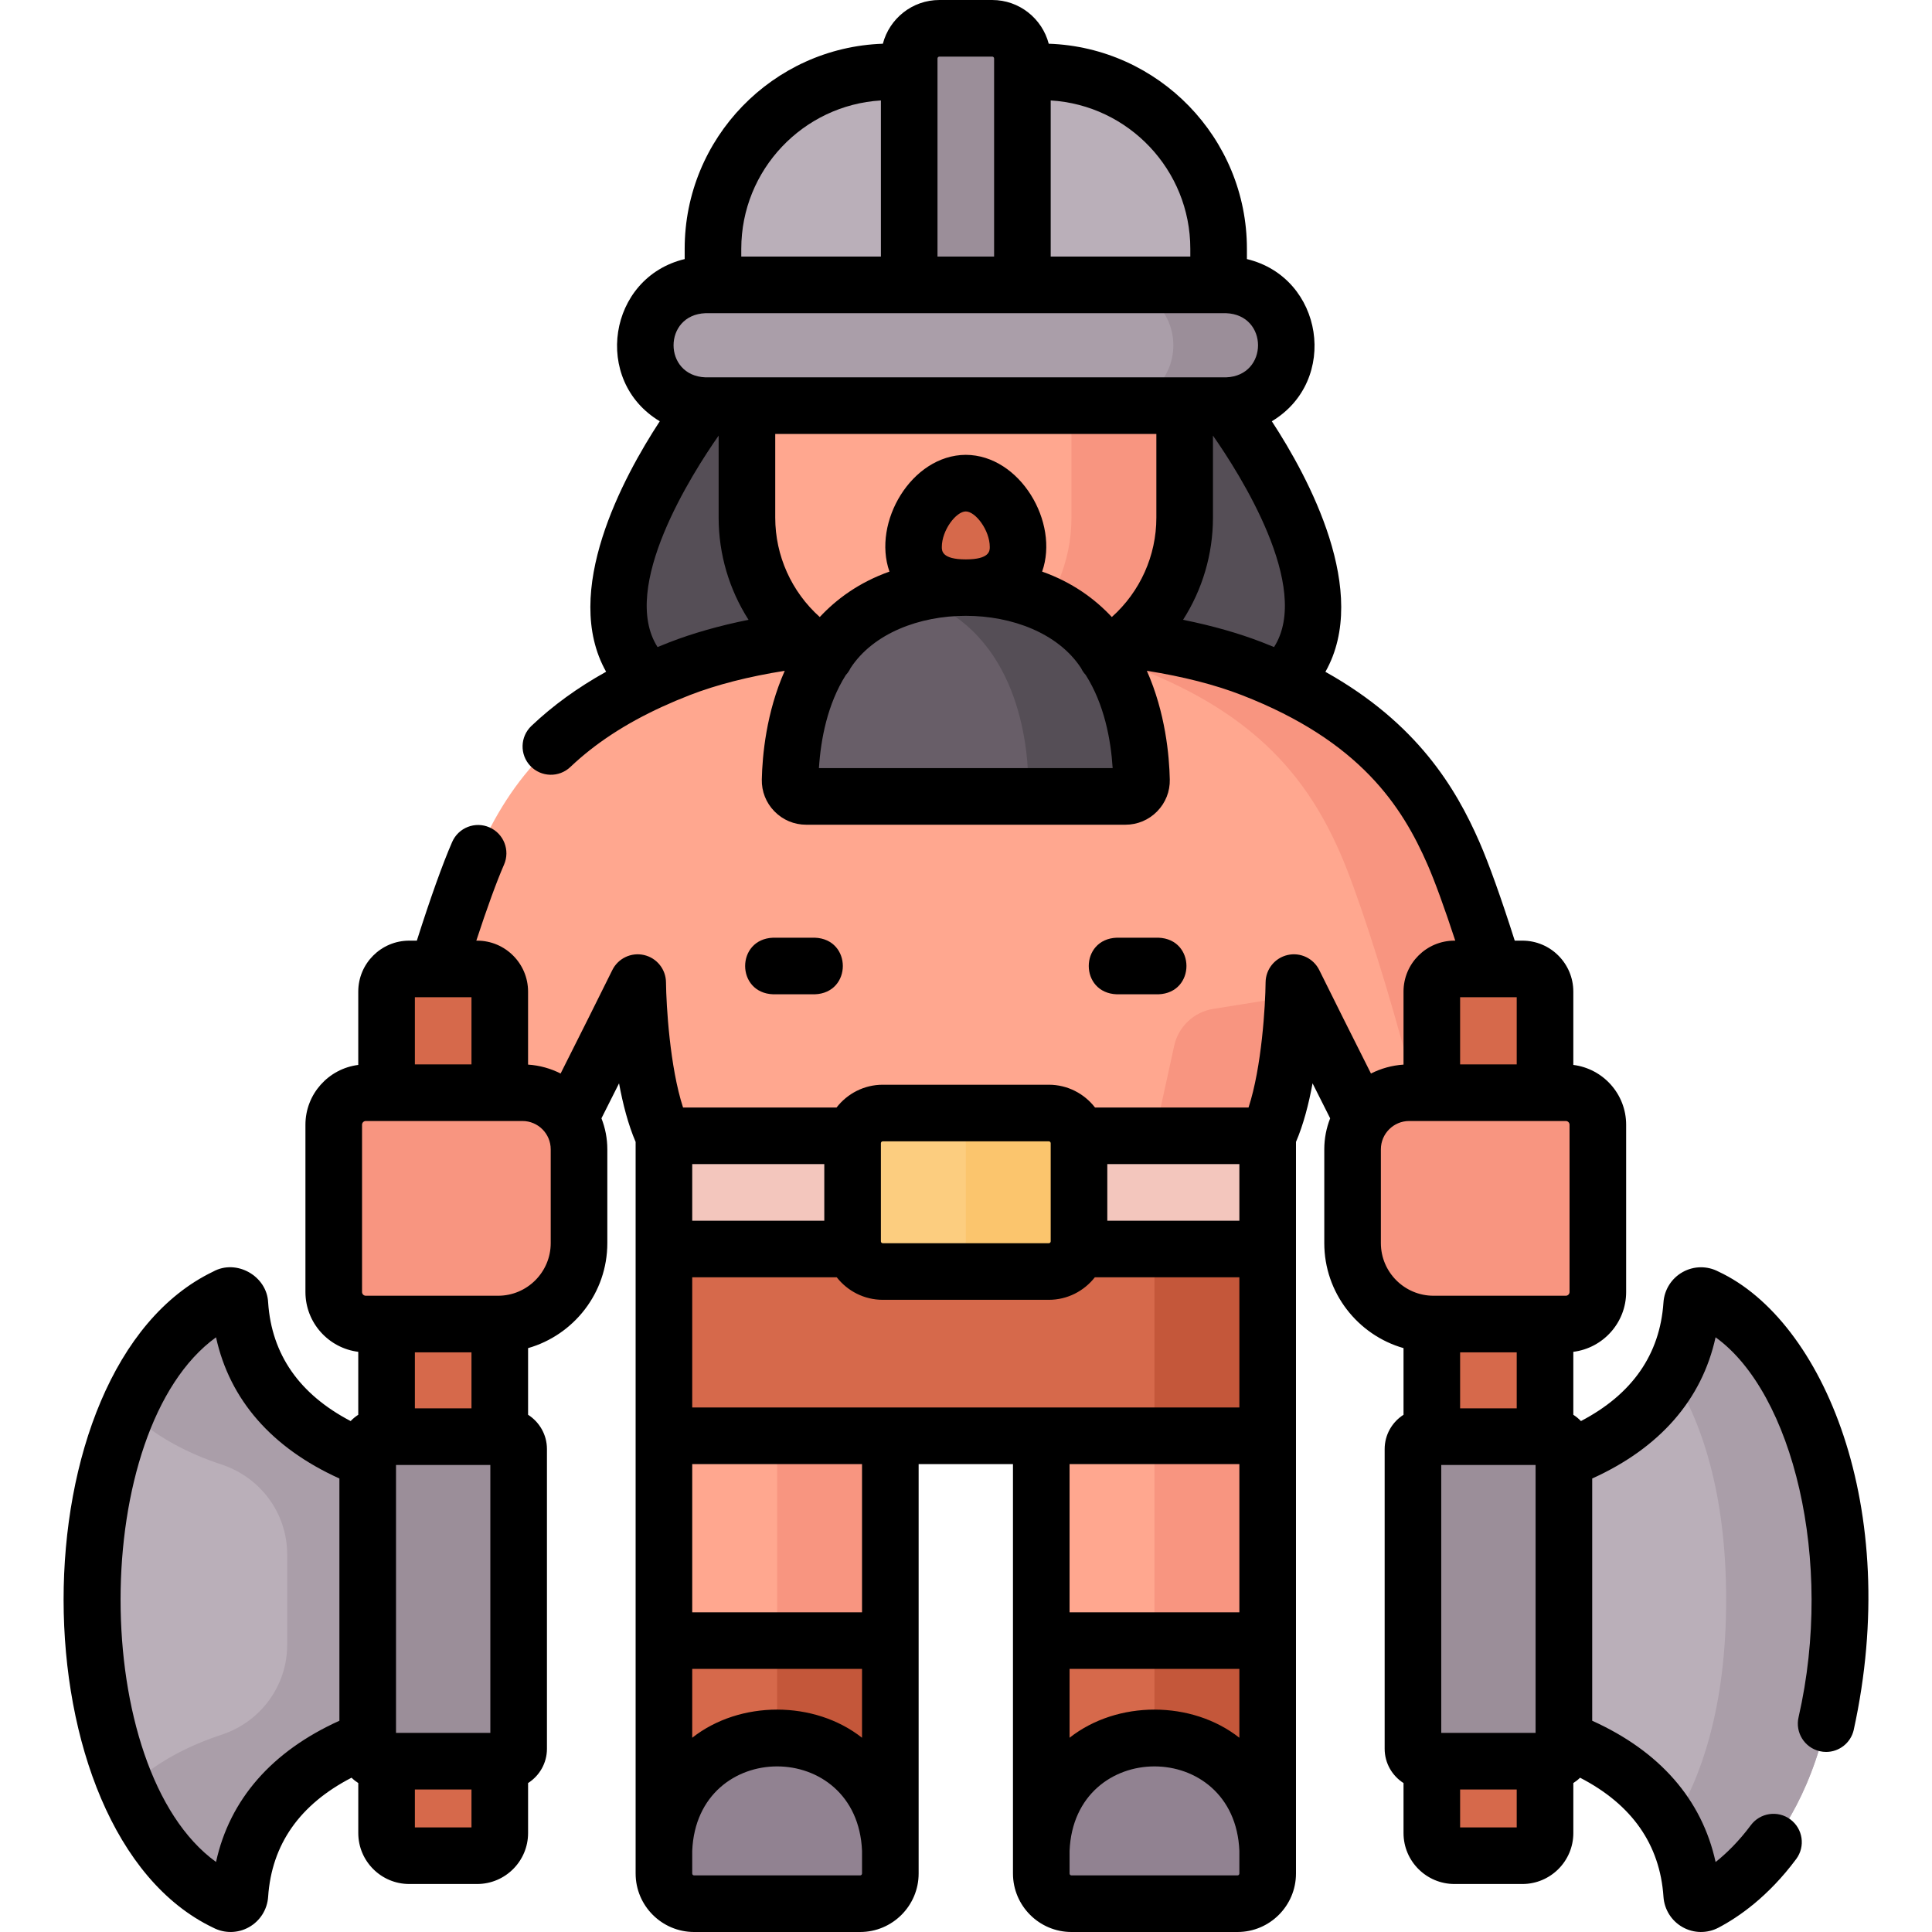
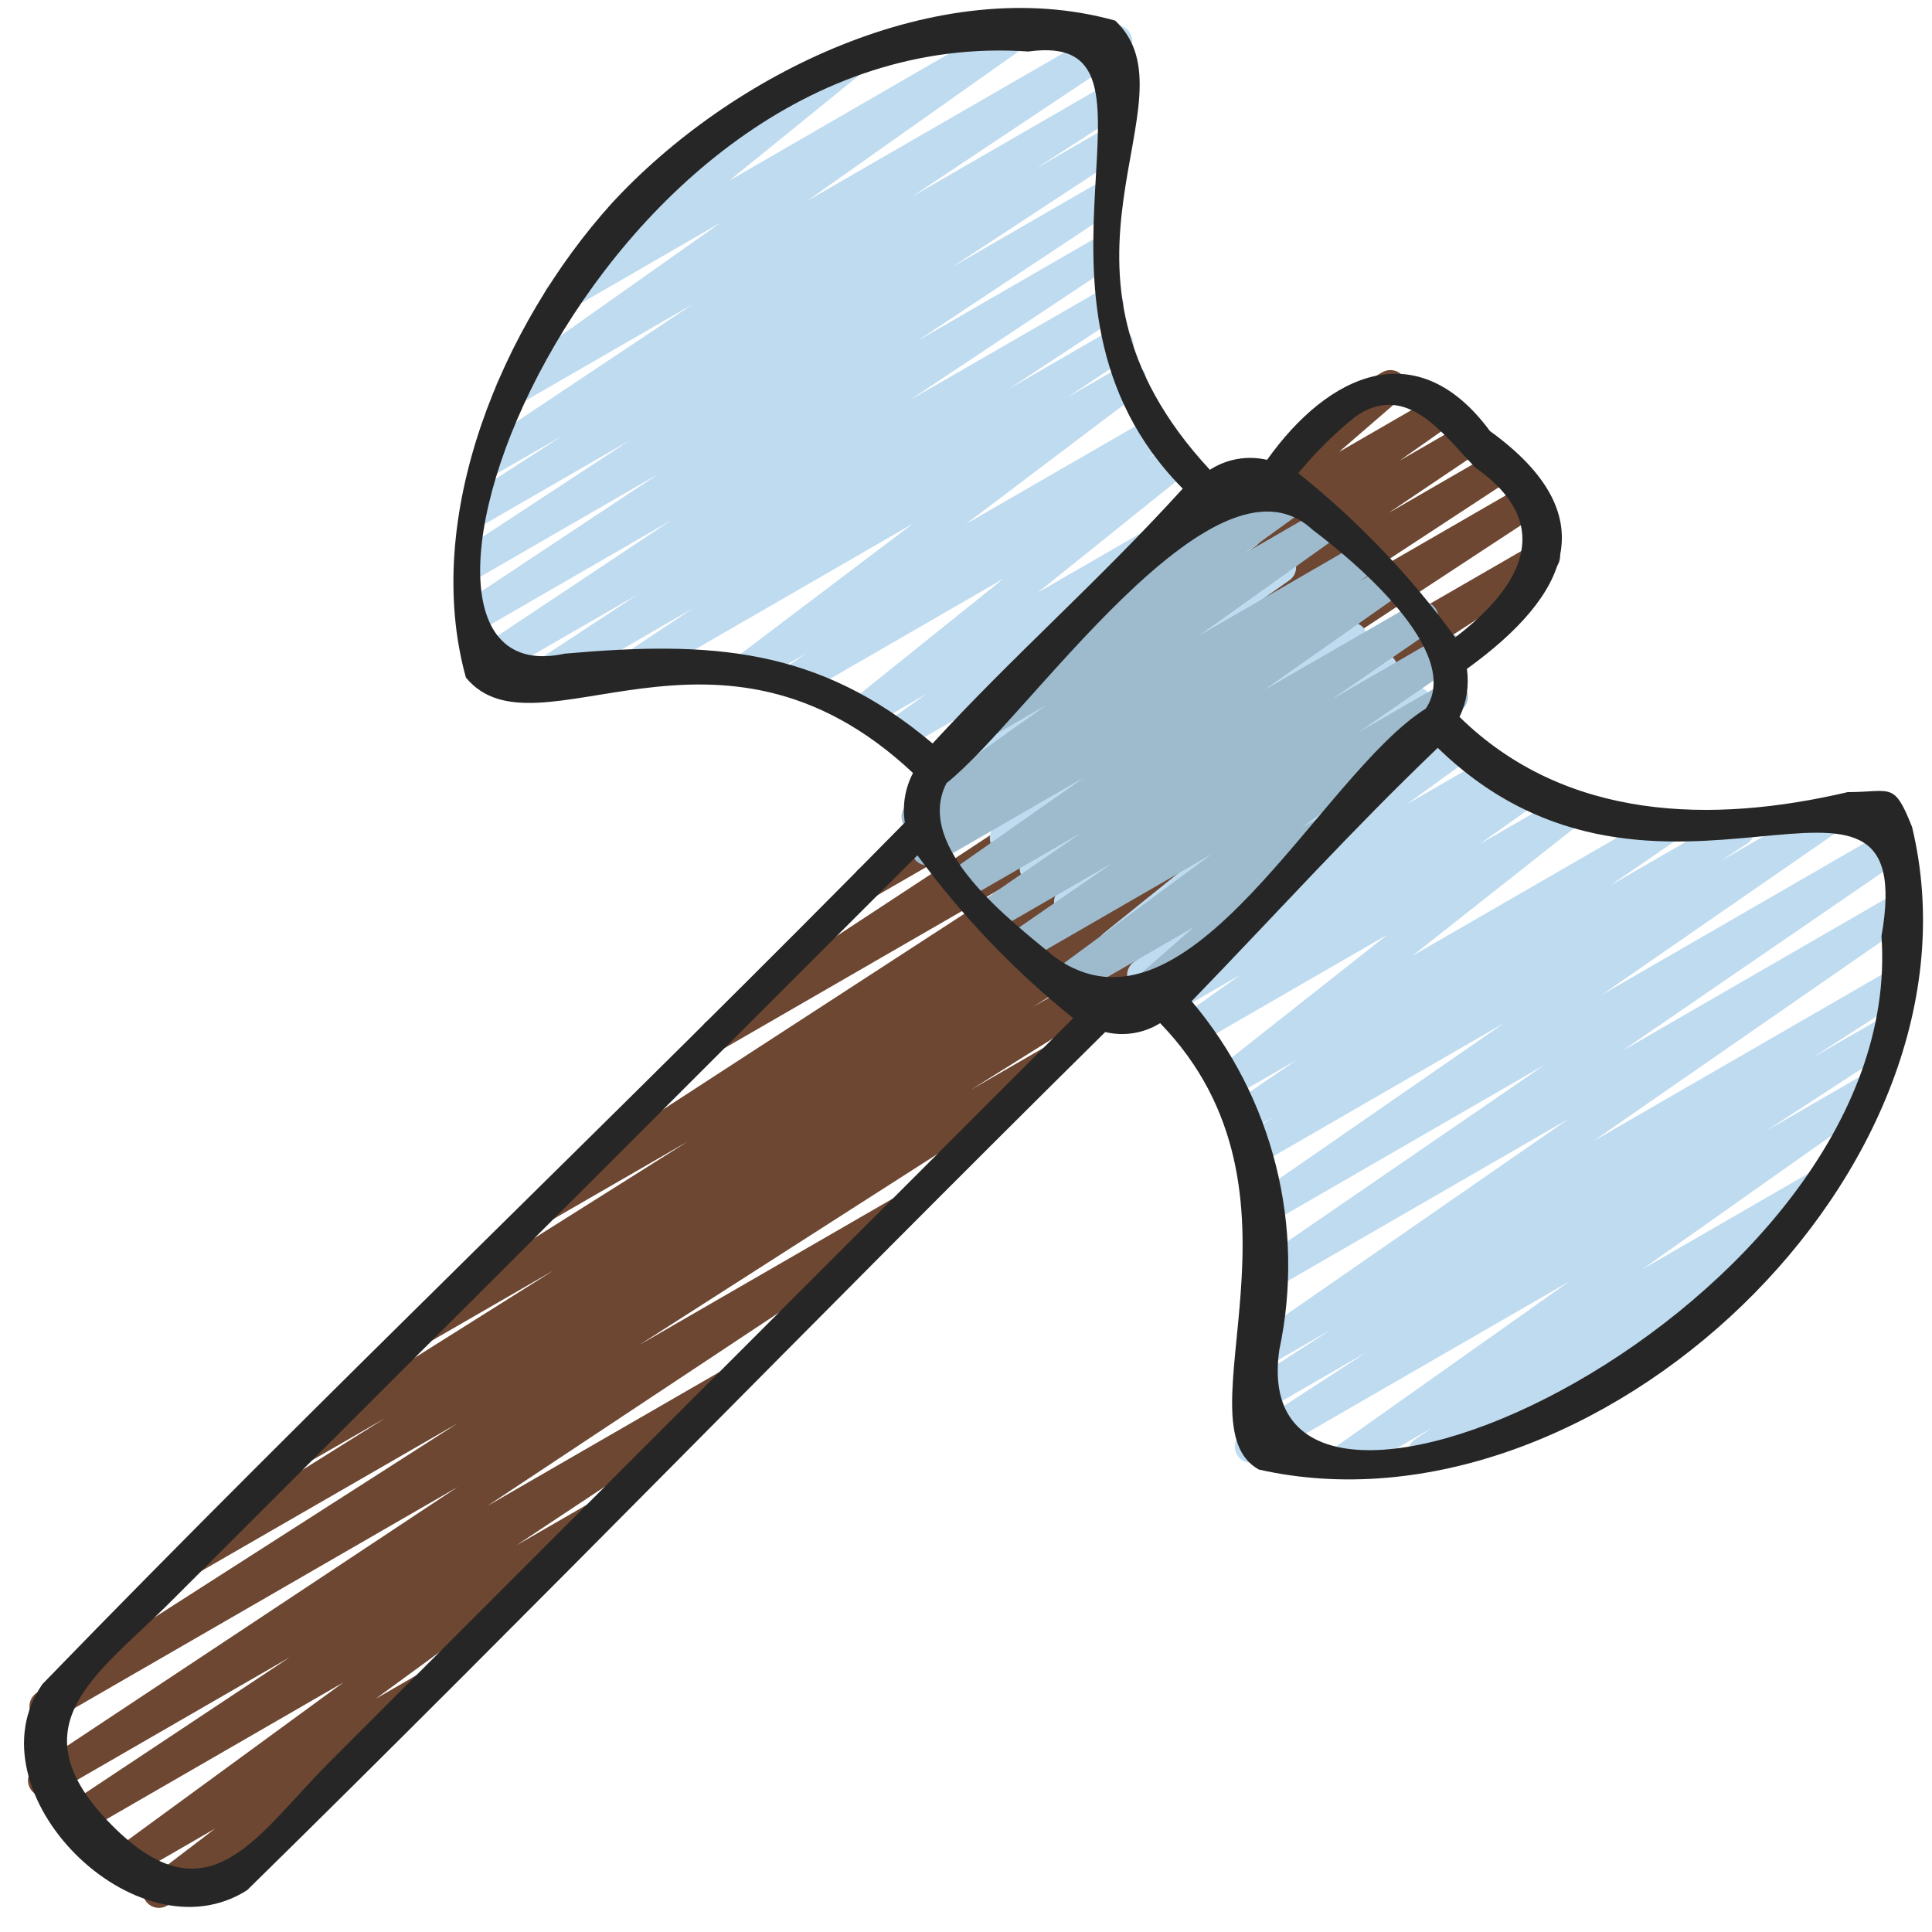
- <svg xmlns="http://www.w3.org/2000/svg" version="1.1" width="512" height="512" x="0" y="0" viewBox="0 0 512 512" style="enable-background:new 0 0 512 512" xml:space="preserve" class="">
+ <svg xmlns="http://www.w3.org/2000/svg" version="1.1" width="512" height="512" x="0" y="0" viewBox="0 0 60 60" style="enable-background:new 0 0 512 512" xml:space="preserve" class="">
  <g>
-     <g>
-       <path d="m300.466 190.91h-89.04c-90.01 0-24.48-83.41-24.48-83.41h138s65.53 83.41-24.48 83.41z" fill="#554e56" data-original="#554e56" />
-       <path d="m411.426 325.38-33.49 4.69s-25.27-49.86-35.04-69.67c0 0-.01 1.33-.1 3.55-.33 7.76-1.65 26.39-6.85 37.05h-160c-6.69-13.71-6.95-40.6-6.95-40.6-9.77 19.81-35.04 69.67-35.04 69.67l-33.49-4.69c-.28-18.14 17.86-80.09 26.24-99.25s21.76-36.65 53.4-48.92 75.84-9.22 75.84-9.22 44.2-3.05 75.84 9.22 45.02 29.76 53.4 48.92 26.52 81.11 26.24 99.25z" fill="#ffa78f" data-original="#ffa78f" class="" />
-       <path d="m342.796 263.95c-.33 7.76-1.65 26.39-6.85 37.05h-30l5.227-23.857c1.112-5.076 5.216-8.955 10.347-9.778z" fill="#f89580" data-original="#f89580" class="" />
-       <g>
-         <path d="m385.186 226.13c-8.38-19.16-21.76-36.65-53.4-48.92s-75.84-9.22-75.84-9.22-5.932-.408-15-.324c15.693.146 40.787 1.768 60.84 9.544 31.64 12.27 45.02 29.76 53.4 48.92s26.52 81.11 26.24 99.25l-5.477.767c1.257 2.483 1.987 3.923 1.987 3.923l33.49-4.69c.28-18.14-17.86-80.09-26.24-99.25z" fill="#f89580" data-original="#f89580" class="" />
-       </g>
-       <path d="m227.946 504.5h-44c-4.418 0-8-3.582-8-8v-116h60v116c0 4.418-3.581 8-8 8z" fill="#ffa78f" data-original="#ffa78f" class="" />
-       <path d="m205.946 380.5v116c0 4.418-3.582 8-8 8h30c4.418 0 8-3.582 8-8v-116z" fill="#f89580" data-original="#f89580" class="" />
-       <path d="m227.946 504.5h-44c-4.418 0-8-3.582-8-8v-61.721h60v61.721c0 4.418-3.581 8-8 8z" fill="#d6694b" data-original="#d6694b" class="" />
-       <path d="m205.946 434.779v61.721c0 4.418-3.582 8-8 8h30c4.418 0 8-3.582 8-8v-61.721z" fill="#c4573a" data-original="#c4573a" class="" />
-       <path d="m227.946 504.5h-44c-4.418 0-8-3.582-8-8v-6c0-16.569 13.431-30 30-30 16.569 0 30 13.431 30 30v6c0 4.418-3.581 8-8 8z" fill="#918291" data-original="#918291" />
-       <path d="m327.946 504.5h-44c-4.418 0-8-3.582-8-8v-116h60v116c0 4.418-3.581 8-8 8z" fill="#ffa78f" data-original="#ffa78f" class="" />
-       <path d="m305.946 380.5v116c0 4.418-3.582 8-8 8h30c4.418 0 8-3.582 8-8v-116z" fill="#f89580" data-original="#f89580" class="" />
-       <path d="m327.946 504.5h-44c-4.418 0-8-3.582-8-8v-61.721h60v61.721c0 4.418-3.581 8-8 8z" fill="#d6694b" data-original="#d6694b" class="" />
-       <path d="m305.946 434.779v61.721c0 4.418-3.582 8-8 8h30c4.418 0 8-3.582 8-8v-61.721z" fill="#c4573a" data-original="#c4573a" class="" />
-       <path d="m327.946 504.5h-44c-4.418 0-8-3.582-8-8v-6c0-16.569 13.431-30 30-30 16.569 0 30 13.431 30 30v6c0 4.418-3.581 8-8 8z" fill="#918291" data-original="#918291" />
-       <path d="m175.946 301h160v79.5h-160z" fill="#d6694b" data-original="#d6694b" class="" />
-       <path d="m305.946 301h30v79.5h-30z" fill="#c4573a" data-original="#c4573a" class="" />
-       <path d="m175.946 301h160v30h-160z" fill="#f3c6bd" data-original="#f3c6bd" />
-       <path d="m118.446 391.92v64s-52.025 4.22-54.867 46.23c-.122 1.802-2.014 2.902-3.612 2.064-9.571-5.023-35.521-23.847-35.521-80.294s25.95-75.271 35.521-80.294c1.598-.838 3.49.262 3.612 2.064 2.843 42.001 54.867 46.23 54.867 46.23z" fill="#baafb9" data-original="#baafb9" />
-       <path d="m63.579 345.69c-.122-1.802-2.014-2.902-3.612-2.064-5.837 3.063-17.758 11.28-26.177 30.011 7.401 7.362 16.841 11.82 24.932 14.48 10.329 3.396 17.385 12.937 17.385 23.809v23.985c0 10.874-7.057 20.415-17.387 23.81-8.09 2.659-17.529 7.116-24.93 14.478 8.419 18.733 20.342 26.951 26.179 30.014 1.598.838 3.49-.262 3.612-2.064 2.842-42.011 54.867-46.23 54.867-46.23v-64c-.002.001-52.026-4.228-54.869-46.229z" fill="#aa9ea9" data-original="#aa9ea9" class="" />
-       <path d="m393.446 391.92v64s52.025 4.22 54.867 46.23c.122 1.802 2.014 2.902 3.612 2.064 9.571-5.023 35.521-23.847 35.521-80.294s-25.95-75.271-35.521-80.294c-1.598-.838-3.49.262-3.612 2.064-2.843 42.001-54.867 46.23-54.867 46.23z" fill="#baafb9" data-original="#baafb9" />
-       <path d="m451.925 343.626c-1.598-.838-3.49.262-3.612 2.064-.487 7.194-2.417 13.278-5.281 18.424 7.789 12.384 14.414 31.288 14.414 59.806 0 28.516-6.625 47.421-14.413 59.804 2.863 5.146 4.793 11.232 5.28 18.426.122 1.802 2.014 2.902 3.612 2.064 9.571-5.023 35.521-23.847 35.521-80.294s-25.95-75.271-35.521-80.294z" fill="#aa9ea9" data-original="#aa9ea9" class="" />
-       <path d="m126.446 491.779h-18c-3.314 0-6-2.686-6-6v-223c0-3.314 2.686-6 6-6h18c3.314 0 6 2.686 6 6v223c0 3.314-2.686 6-6 6z" fill="#d6694b" data-original="#d6694b" class="" />
-       <path d="m385.446 491.779h18c3.314 0 6-2.686 6-6v-223c0-3.314-2.686-6-6-6h-18c-3.314 0-6 2.686-6 6v223c0 3.314 2.687 6 6 6z" fill="#d6694b" data-original="#d6694b" class="" />
-       <path d="m131.998 350.884h-35.06c-4.69 0-8.492-3.802-8.492-8.492v-44.322c0-4.69 3.802-8.492 8.492-8.492h41.51c8.283 0 14.998 6.715 14.998 14.998v24.859c0 11.846-9.603 21.449-21.448 21.449z" fill="#f89580" data-original="#f89580" class="" />
-       <path d="m379.895 350.884h35.059c4.69 0 8.492-3.802 8.492-8.492v-44.322c0-4.69-3.802-8.492-8.492-8.492h-41.51c-8.283 0-14.998 6.715-14.998 14.998v24.859c0 11.846 9.603 21.449 21.449 21.449z" fill="#f89580" data-original="#f89580" class="" />
-       <path d="m134.157 466.729h-33.421c-1.817 0-3.29-1.473-3.29-3.29v-79.421c0-1.817 1.473-3.29 3.29-3.29h33.421c1.817 0 3.29 1.473 3.29 3.29v79.421c-.001 1.817-1.474 3.29-3.29 3.29z" fill="#9b8e99" data-original="#9b8e99" class="" />
-       <path d="m377.736 466.729h33.421c1.817 0 3.29-1.473 3.29-3.29v-79.421c0-1.817-1.473-3.29-3.29-3.29h-33.421c-1.817 0-3.29 1.473-3.29 3.29v79.421c0 1.817 1.473 3.29 3.29 3.29z" fill="#9b8e99" data-original="#9b8e99" class="" />
-       <path d="m277.946 336.965h-44c-4.418 0-8-3.582-8-8v-26c0-4.418 3.582-8 8-8h44c4.418 0 8 3.582 8 8v26c0 4.419-3.581 8-8 8z" fill="#fccd7f" data-original="#fccd7f" class="" />
-       <path d="m277.946 294.965h-30c4.418 0 8 3.582 8 8v26c0 4.418-3.582 8-8 8h30c4.418 0 8-3.582 8-8v-26c0-4.418-3.581-8-8-8z" fill="#fbc56d" data-original="#fbc56d" />
-       <path d="m271.138 180h-30.383c-23.642 0-42.809-19.166-42.809-42.809v-26.534c0-25.768 20.889-46.657 46.657-46.657h22.685c25.768 0 46.657 20.889 46.657 46.657v26.534c.001 23.643-19.165 42.809-42.807 42.809z" fill="#ffa78f" data-original="#ffa78f" class="" />
-       <path d="m267.289 64h-22.685c-1.232 0-2.449.062-3.657.156 24.057 1.867 43 21.965 43 46.501v26.534c0 23.643-19.166 42.809-42.808 42.809h30c23.642 0 42.808-19.166 42.808-42.809v-26.534c-.001-25.768-20.89-46.657-46.658-46.657z" fill="#f89580" data-original="#f89580" class="" />
-       <path d="m269.801 144.967c0 7.652-6.203 10.778-13.854 10.778s-13.854-3.127-13.854-10.778c0-7.652 6.203-16.93 13.854-16.93s13.854 9.278 13.854 16.93z" fill="#d6694b" data-original="#d6694b" class="" />
-       <path d="m324.946 107.5h-138c-8.837 0-16-7.163-16-16 0-8.837 7.163-16 16-16h138c8.837 0 16 7.163 16 16 0 8.837-7.163 16-16 16z" fill="#aa9ea9" data-original="#aa9ea9" class="" />
-       <path d="m324.946 75.5h-30c8.837 0 16 7.163 16 16 0 8.837-7.163 16-16 16h30c8.837 0 16-7.163 16-16 0-8.837-7.163-16-16-16z" fill="#9b8e99" data-original="#9b8e99" class="" />
-       <path d="m322.946 75.5h-134v-9.574c0-25.897 20.994-46.891 46.891-46.891h40.218c25.897 0 46.891 20.994 46.891 46.891z" fill="#baafb9" data-original="#baafb9" />
-       <path d="m270.946 75.5h-30v-60c0-4.418 3.582-8 8-8h14c4.418 0 8 3.582 8 8z" fill="#9b8e99" data-original="#9b8e99" class="" />
-       <path d="m255.946 155.745c-41.87 0-46.281 37.95-46.561 50.981-.051 2.381 1.88 4.332 4.261 4.332h84.601c2.381 0 4.312-1.951 4.261-4.332-.281-13.031-4.692-50.981-46.562-50.981z" fill="#685e68" data-original="#685e68" />
-       <path d="m255.946 155.745c-5.665 0-10.624.714-15 1.948 27.967 7.885 31.319 37.766 31.561 49.034.051 2.381-1.88 4.332-4.261 4.332h30c2.381 0 4.312-1.951 4.261-4.332-.28-13.032-4.691-50.982-46.561-50.982z" fill="#554e56" data-original="#554e56" />
-       <g>
-         <path d="m455.411 336.989c-2.994-1.572-6.539-1.525-9.485.124-2.962 1.659-4.866 4.678-5.092 8.069-.938 13.785-8.296 24.318-21.867 31.415-.603-.634-1.281-1.194-2.021-1.667v-16.683c7.879-.986 14-7.712 14-15.854v-44.323c0-8.142-6.121-14.869-14-15.854v-19.436c0-7.444-6.056-13.5-13.5-13.5h-2.025c-3.567-11.223-6.866-20.446-9.364-26.155-6.227-14.239-16.482-31.482-40.81-45.08 11.953-21.136-4.479-51.55-14.202-66.407 17.924-10.733 13.713-38.1-6.6-42.981v-2.727c0-29.364-23.394-53.352-52.52-54.343-1.739-6.655-7.785-11.587-14.979-11.587h-14c-7.193 0-13.24 4.932-14.98 11.588-29.126.991-52.52 24.979-52.52 54.343v2.726c-20.325 4.888-24.514 32.256-6.6 42.981-9.719 14.85-26.141 45.244-14.219 66.379-7.547 4.198-14.105 8.954-19.803 14.363-3.004 2.852-3.127 7.599-.275 10.603 2.857 3.008 7.604 3.124 10.604.275 6.541-6.21 14.539-11.461 24.297-15.943.002-.001.004-.002.006-.003 2.351-1.08 4.802-2.116 7.362-3.109 7.136-2.766 15.587-4.919 25.15-6.436-4.919 11.076-5.945 22.487-6.081 28.8-.068 3.178 1.121 6.18 3.347 8.455 2.233 2.281 5.221 3.537 8.413 3.537h84.6c3.192 0 6.18-1.256 8.413-3.537 2.226-2.274 3.415-5.277 3.347-8.456-.136-6.312-1.161-17.723-6.081-28.799 9.563 1.517 18.013 3.669 25.149 6.436 31.398 12.176 42.512 29.546 49.24 44.932 1.931 4.414 4.528 11.553 7.344 20.145h-.212c-7.444 0-13.5 6.056-13.5 13.5v19.353c-3.086.204-6.002 1.033-8.626 2.361-4.96-9.862-10.27-20.453-13.697-27.408-1.534-3.116-5.005-4.773-8.394-3.998-3.387.771-5.8 3.767-5.834 7.24-.059 6.127-1.018 22.478-4.52 33.172h-40.684c-2.837-3.663-7.265-6.035-12.247-6.035h-44c-4.981 0-9.409 2.372-12.247 6.035h-40.683c-3.491-10.679-4.457-27.039-4.521-33.172-.034-3.473-2.447-6.469-5.834-7.24-3.384-.771-6.858.882-8.394 3.998-3.427 6.955-8.737 17.547-13.697 27.408-2.624-1.328-5.54-2.157-8.626-2.361v-19.353c0-7.444-6.056-13.5-13.5-13.5h-.214c2.816-8.595 5.4-15.696 7.346-20.145 1.659-3.795-.072-8.217-3.867-9.876s-8.216.071-9.877 3.867c-2.513 5.746-5.796 14.93-9.363 26.155h-2.025c-7.444 0-13.5 6.056-13.5 13.5v19.436c-7.879.986-14 7.712-14 15.854v44.322c0 8.142 6.121 14.869 14 15.854v16.683c-.74.473-1.418 1.033-2.021 1.667-13.568-7.097-20.926-17.629-21.862-31.407-.301-7.042-8.407-11.626-14.578-8.202-52.941 25.425-52.736 148.645 0 173.863 2.99 1.569 6.537 1.527 9.485-.124 2.962-1.659 4.866-4.679 5.092-8.069.943-13.878 8.378-24.458 22.103-31.547.541.534 1.142 1.006 1.785 1.417v13.251c0 7.444 6.056 13.5 13.5 13.5h18c7.444 0 13.5-6.056 13.5-13.5v-13.251c3.001-1.918 5-5.271 5-9.089v-79.421c0-3.818-1.999-7.171-5-9.089v-17.664c12.108-3.464 21-14.624 21-27.83v-24.859c0-2.896-.556-5.663-1.557-8.208 1.504-2.989 3.08-6.12 4.664-9.273 1.011 5.48 2.425 10.957 4.394 15.523v193.882c0 8.547 6.953 15.5 15.5 15.5h44c8.547 0 15.5-6.953 15.5-15.5v-108.5h25v108.5c0 8.547 6.953 15.5 15.5 15.5h44c8.547 0 15.5-6.953 15.5-15.5v-193.881c1.968-4.566 3.382-10.043 4.394-15.523 1.584 3.153 3.159 6.283 4.664 9.273-1.001 2.545-1.557 5.312-1.557 8.208v24.859c0 13.206 8.892 24.367 21 27.83v17.664c-3.001 1.918-5 5.271-5 9.089v79.421c0 3.818 1.999 7.171 5 9.089v13.251c0 7.444 6.056 13.5 13.5 13.5h18c7.444 0 13.5-6.056 13.5-13.5v-13.251c.644-.411 1.244-.883 1.785-1.417 13.724 7.089 21.159 17.668 22.102 31.538.227 3.399 2.131 6.419 5.093 8.078 2.949 1.651 6.495 1.693 9.485.124 5.291-2.776 13.161-8.186 20.601-18.193 2.472-3.324 1.78-8.022-1.544-10.494-3.325-2.472-8.023-1.78-10.493 1.544-3.211 4.319-6.483 7.482-9.326 9.751-3.618-16.565-14.78-29.345-32.702-37.443v-64.199c17.912-8.103 29.071-20.873 32.695-37.42 20.38 14.643 31.516 59.111 21.999 100.658-.951 4.032 1.546 8.071 5.577 9.022.579.137 1.158.203 1.729.202 3.398 0 6.478-2.327 7.293-5.778 12.925-58.821-8.083-108.584-35.832-121.513zm-160.767-173.469c-4.458-4.784-10.45-9.199-18.468-12.039 4.608-13.042-5.841-30.877-20.23-30.944-14.39.066-24.837 17.902-20.23 30.944-8.018 2.841-14.011 7.256-18.468 12.04-7.501-6.704-11.802-16.268-11.802-26.33v-22.191h101v22.19c0 10.06-4.299 19.622-11.802 26.33zm-45.052-18.553c0-4.463 3.788-9.43 6.354-9.43s6.355 4.967 6.355 9.43c0 .981 0 3.279-6.355 3.279-6.354 0-6.354-2.298-6.354-3.279zm65.854-79.037v2.07h-37v-41.381c20.611 1.241 37 18.394 37 39.311zm-67-50.43c0-.276.225-.5.5-.5h14c.275 0 .5.224.5.5v52.5h-15zm-52 50.43c0-20.917 16.39-38.071 37-39.311v41.381h-37zm-9.5 17.07h138c11.264.429 11.255 16.575 0 17h-138c-11.263-.429-11.255-16.575 0-17zm-9.551 87.217c-1.063.412-2.106.833-3.138 1.26-10.119-15.827 9.184-46.035 16.19-56.038v21.751c0 9.694 2.809 19.059 7.921 27.063-7.722 1.56-14.748 3.551-20.973 5.964zm39.629 33.342c.491-7.663 2.25-16.946 7.129-24.672.325-.356.63-.737.889-1.165.136-.226.259-.456.369-.689 12.093-18.455 48.992-18.437 61.067-.002.111.234.233.465.37.692.26.43.566.811.892 1.168 4.878 7.726 6.636 17.007 7.127 24.669h-77.843zm96.501-39.306c5.113-8.006 7.921-17.37 7.921-27.063v-21.751c7.008 10.007 26.309 40.214 16.189 56.039-1.028-.426-2.071-.847-3.138-1.261-6.225-2.413-13.251-4.404-20.972-5.964zm-203.579 117.825v-17.798h15v17.798zm15 76.306v14.845h-15v-14.845zm-20 100.845v-71h25v71zm-47.696 34.21c-33.792-24.486-33.669-114.708 0-139.039 3.622 16.545 14.782 29.315 32.696 37.419v64.199c-17.912 8.094-29.072 20.864-32.696 37.421zm52.696-9.159v-10.051h15v10.051zm36-154.844c0 7.691-6.257 13.949-13.948 13.949h-29.465c-.058-.005-.116-.005-.174 0h-5.421c-.547 0-.992-.445-.992-.992v-44.323c0-.547.445-.992.992-.992h5.459c.032.003.065.003.097 0h29.903c.032.003.065.003.097 0h5.954c4.135 0 7.498 3.364 7.498 7.499zm37.5 43.564v-34.5h38.305c2.84 3.624 7.244 5.965 12.195 5.965h44c4.95 0 9.355-2.341 12.195-5.965h38.305v34.5zm45 87.52c-12.639-9.944-32.363-9.942-45 0v-18.241h45zm100-137.02h-35v-15h35zm-50.5-21.035c.275 0 .5.224.5.5v26c0 .276-.225.5-.5.5h-44c-.275 0-.5-.224-.5-.5v-26c0-.276.225-.5.5-.5zm-59.5 6.035v15h-35v-15zm10 188c0 .276-.225.5-.5.5h-44c-.275 0-.5-.224-.5-.5v-6c1.24-29.857 43.772-29.834 45 0zm0-69.221h-45v-39.279h45zm100-39.279v39.279h-45v-39.279zm0 54.279v18.241c-12.639-9.944-32.363-9.942-45 0v-18.241zm0 54.221c0 .276-.225.5-.5.5h-44c-.275 0-.5-.224-.5-.5v-6c1.24-29.857 43.772-29.834 45 0zm73.5-138.116v14.845h-15v-14.845zm-20 100.845v-71h25v71zm5-177.151v-17.798h15v17.798zm-21 47.358v-24.859c0-4.135 3.363-7.499 7.498-7.499h5.954c.032.003.065.003.097 0h29.903c.032.003.065.003.097 0h5.459c.547 0 .992.445.992.992v44.322c0 .547-.445.992-.992.992h-5.421c-.058-.005-.116-.005-.174 0h-29.465c-7.691 0-13.948-6.257-13.948-13.948zm21 154.844v-10.051h15v10.051z" fill="#000000" data-original="#000000" class="" />
-         <path d="m215.915 263.5c9.931-.344 9.923-14.66 0-15h-11c-9.931.344-9.923 14.66 0 15z" fill="#000000" data-original="#000000" class="" />
-         <path d="m295.978 263.5h11c9.931-.344 9.923-14.66 0-15h-11c-9.931.344-9.924 14.66 0 15z" fill="#000000" data-original="#000000" class="" />
-       </g>
-     </g>
+     <path d="M4.935,59.251a.5.5,0,0,1-.3-.9l2.042-1.56L4.129,58.263a.5.5,0,0,1-.545-.836l7.081-5.178L2.708,56.843a.5.5,0,0,1-.526-.85L9,51.467,1.633,55.719a.5.5,0,0,1-.527-.85l13.112-8.692L1.668,53.422a.5.5,0,0,1-.52-.854L14.214,44.2,6.283,48.773a.5.5,0,0,1-.515-.856l6.211-3.886-2.253,1.3a.5.5,0,0,1-.517-.855l7.99-5.027-3.765,2.174a.5.5,0,0,1-.517-.855l8.445-5.32-4.147,2.394a.5.5,0,0,1-.523-.852l15.016-9.755-9.195,5.309a.5.5,0,0,1-.525-.851l10.728-7.044L27.255,27.8a.5.5,0,0,1-.525-.851l5.13-3.372-.905.523a.5.5,0,0,1-.529-.848l3.64-2.447a.5.5,0,0,1-.287-.909L37.1,17.561a.511.511,0,0,1-.228-.177.5.5,0,0,1,.08-.668l3.912-3.385,0,0a.5.5,0,0,1,.183-.683l1.884-1.088a.5.5,0,0,1,.577.811l-1.923,1.664,2.968-1.714a.5.5,0,0,1,.538.842l-1.627,1.145,1.95-1.126a.5.5,0,0,1,.529.848l-2.82,1.9,3.192-1.842a.5.5,0,0,1,.525.851L41.713,18.3l5.58-3.222a.5.5,0,0,1,.524.851L37.086,22.976,47.7,16.851a.5.5,0,0,1,.523.852L33.2,27.457l10.136-5.852a.5.5,0,0,1,.516.856l-8.436,5.314,4.138-2.388a.5.5,0,0,1,.516.856l-7.99,5.027L35.848,29.1a.5.5,0,0,1,.515.857l-6.219,3.892,2.261-1.306a.5.5,0,0,1,.52.854L19.861,41.764l7.851-4.533a.5.5,0,0,1,.526.85L15.127,46.773l7.2-4.155a.5.5,0,0,1,.527.85L16.04,47.99,18.2,46.745a.5.5,0,0,1,.545.836l-7.081,5.178,1.235-.713a.5.5,0,0,1,.554.83l-3.663,2.8a.49.49,0,0,1,.171.176.5.5,0,0,1-.183.682L5.185,59.184A.5.5,0,0,1,4.935,59.251Z" fill="#6d4732" data-original="#6d4732" class="" />
+     <path d="M41.827,45.8a.5.5,0,0,1-.289-.908L48.73,39.8l-9.64,5.565a.5.5,0,0,1-.523-.851l3.875-2.522-3.326,1.92a.5.5,0,0,1-.52-.852l2.743-1.769-1.852,1.068a.5.5,0,0,1-.535-.843l9.774-6.775-8.982,5.186a.5.5,0,0,1-.533-.845l8.769-6.018-8.349,4.821a.5.5,0,0,1-.534-.844l7.62-5.272-7.47,4.313a.5.5,0,0,1-.525-.851l.835-.549-.67.386a.5.5,0,0,1-.532-.845l1.927-1.314-1.9,1.1a.5.5,0,0,1-.56-.825l5.262-4.154-5.793,3.344a.5.5,0,0,1-.54-.84l1.775-1.262L36.48,31.452a.5.5,0,0,1-.534-.844L36,30.573l-.248.143a.5.5,0,0,1-.543-.838l1.961-1.418-2.329,1.345a.5.5,0,0,1-.564-.823l4.347-3.5L33.48,28.447a.5.5,0,0,1-.549-.833l3.011-2.26-3.521,2.034a.5.5,0,0,1-.544-.838L34,25.008l-2.508,1.448a.5.5,0,0,1-.566-.821l4.5-3.674-5.347,3.087a.5.5,0,0,1-.538-.841l.911-.643-1.179.681a.5.5,0,0,1-.549-.833l3.029-2.275-3.636,2.1a.5.5,0,0,1-.539-.841l1.193-.845-1.7.982a.5.5,0,0,1-.563-.823l4.649-3.734-6.2,3.58a.5.5,0,0,1-.533-.845l.606-.416-1.518.877a.5.5,0,0,1-.552-.832l5.394-4.079-8.138,4.7a.5.5,0,0,1-.528-.849L21.507,18.9l-4.519,2.609a.5.5,0,0,1-.524-.85l3.345-2.2-4.654,2.686a.5.5,0,0,1-.527-.849l6.223-4.142-5.872,3.391a.5.5,0,0,1-.527-.85l6.007-3.983-5.485,3.167a.5.5,0,0,1-.525-.851l5.115-3.357-4.431,2.558a.5.5,0,0,1-.522-.853l2.853-1.84L15.437,14.7a.5.5,0,0,1-.528-.849l6.6-4.4-5.374,3.1a.5.5,0,0,1-.539-.842l6.793-4.8L17.645,9.65a.5.5,0,0,1-.565-.822l4.211-3.41a.528.528,0,0,1-.46-.25.5.5,0,0,1,.183-.683l5.011-2.894a.5.5,0,0,1,.565.822l-3.945,3.2L31.317.6a.5.5,0,0,1,.539.841l-6.791,4.8L34.4.855a.5.5,0,0,1,.528.85l-6.6,4.4,6.2-3.581a.5.5,0,0,1,.522.853L32.19,5.222,34.169,4.08a.5.5,0,0,1,.524.851L29.578,8.289l4.382-2.53a.5.5,0,0,1,.526.849l-6,3.982,5.468-3.157a.5.5,0,0,1,.528.849l-6.232,4.147,5.9-3.4a.5.5,0,0,1,.524.851l-3.336,2.195,3.111-1.8a.5.5,0,0,1,.528.849l-1.818,1.211,1.688-.974a.5.5,0,0,1,.552.832l-5.4,4.08,5.7-3.289a.5.5,0,0,1,.534.846l-.608.416.688-.4a.5.5,0,0,1,.563.823l-4.649,3.735,5.4-3.116a.5.5,0,0,1,.539.842l-1.188.842,1.478-.854a.5.5,0,0,1,.55.833l-3.03,2.274L39.5,17.184a.5.5,0,0,1,.538.842l-.914.644,1.181-.681a.5.5,0,0,1,.566.821L36.37,22.483,41.717,19.4a.5.5,0,0,1,.544.838l-2.12,1.542,2.507-1.448a.5.5,0,0,1,.55.833l-3.01,2.258,3.519-2.031a.5.5,0,0,1,.564.822l-4.349,3.5,5.184-2.993a.5.5,0,0,1,.543.838l-1.961,1.418,2.5-1.443a.5.5,0,0,1,.535.845l-.048.033.512-.3a.5.5,0,0,1,.54.841l-1.777,1.263,2.612-1.508a.5.5,0,0,1,.559.826l-5.26,4.152,7.545-4.357a.5.5,0,0,1,.532.847L50.008,27.5l3.729-2.154a.5.5,0,0,1,.526.85l-.835.55,3.4-1.964a.5.5,0,0,1,.534.844l-7.621,5.272,8.863-5.117a.5.5,0,0,1,.534.845l-8.769,6.017,8.346-4.819a.5.5,0,0,1,.535.845l-9.773,6.773,9.043-5.221a.5.5,0,0,1,.521.853L56.3,32.84l1.912-1.1a.5.5,0,0,1,.522.852l-3.88,2.525,2.8-1.617a.5.5,0,0,1,.539.841L51,39.42l5.18-2.99a.5.5,0,0,1,.53.846L54.96,38.462a.493.493,0,0,1,.365.245.5.5,0,0,1-.182.683L44.478,45.547a.5.5,0,0,1-.531-.847l.527-.356-2.4,1.384A.5.5,0,0,1,41.827,45.8Z" fill="#bfdbf0" data-original="#bfdbf0" />
+     <path d="M34.738,32.008a.5.5,0,0,1-.33-.876L37.065,28.8l-3.845,2.22a.5.5,0,0,1-.547-.835l4.957-3.659-5.645,3.259a.5.5,0,0,1-.534-.845l3.078-2.125-3.5,2.018a.5.5,0,0,1-.534-.844l3.078-2.122-3.493,2.017a.5.5,0,0,1-.538-.842l4.128-2.9L29.064,26.8a.5.5,0,0,1-.527-.85l.395-.262-.186.107a.5.5,0,0,1-.54-.84L32.49,21.9l-1.757,1.014a.5.5,0,0,1-.543-.838L33.7,19.535a.5.5,0,0,1-.132-.845l3.047-2.569a.5.5,0,0,1,.2-.655l1.876-1.083a.5.5,0,0,1,.573.815l-.738.621,1.544-.891a.5.5,0,0,1,.543.839l-1.968,1.424,2.341-1.352a.5.5,0,0,1,.54.841l-4.284,3.057,4.845-2.8a.5.5,0,0,1,.527.85l-.4.265.627-.362a.5.5,0,0,1,.538.842l-4.124,2.9L43.9,18.754a.5.5,0,0,1,.535.845l-3.079,2.123,3.389-1.958a.5.5,0,0,1,.534.845L42.2,22.735,44.84,21.21a.5.5,0,0,1,.547.835L40.43,25.7l.525-.3a.5.5,0,0,1,.58.809l-4.5,3.947.011.018a.5.5,0,0,1-.183.683L34.988,31.94A.49.49,0,0,1,34.738,32.008Z" fill="#9ebbce" data-original="#9ebbce" />
+     <path d="M57.382,24.6c-4.2.985-8.757.9-12.055-2.335a2.578,2.578,0,0,0,.228-1.491c3.171-2.294,4.33-4.775.716-7.388-2.243-3.038-4.995-1.81-6.921.895a2.3,2.3,0,0,0-1.776.309C31.7,8.262,37.277,3.136,34.633.64,29.15-.894,22.694,2.289,18.982,6.332c-3.373,3.746-5.9,9.7-4.513,14.71,2.189,2.659,7.8-2.749,13.885,2.964a2.484,2.484,0,0,0-.253,1.537C19.269,34.528,10.067,43.271,1.319,52.3-1,55.639,4.24,60.9,7.676,58.7c8.942-8.77,17.718-17.828,26.648-26.649a2.237,2.237,0,0,0,1.705-.276c5.122,5.286.527,12.446,3.065,13.863,10.41,2.354,22.852-9.289,20.287-19.956C58.813,24.253,58.744,24.6,57.382,24.6ZM42.071,12.955c1.624-1.166,2.8.611,3.751,1.567,2.463,1.736,1.5,3.649-.628,5.272a26.415,26.415,0,0,0-4.874-5.1A12.491,12.491,0,0,1,42.071,12.955Zm-1.306,3.5c1.2.9,4.7,3.775,3.516,5.55C41,24.063,36.919,32.723,32.751,29.72c-1.31-1.093-4.391-3.395-3.356-5.4C31.912,22.332,37.7,13.6,40.765,16.455ZM17.536,20.3c-6.972,1.529.67-19.652,14.4-18.7C36.9.909,30.9,9.286,36.731,15.175c-2.61,2.871-5.21,5.136-7.769,7.914C25.409,20.089,22.054,19.9,17.536,20.3Zm2.017,25.1-9.32,9.324c-2.249,2.249-3.739,5.01-6.762,1.956-3.059-3.092-.435-4.673,1.809-6.917l23.211-23.2a26.98,26.98,0,0,0,4.838,5.058ZM58.431,29.073C59.241,40.6,38.552,50.2,39.729,41.93a12.693,12.693,0,0,0-2.722-10.837c2.682-2.771,4.928-5.269,7.643-7.868C51.5,29.883,59.677,21.98,58.431,29.073Z" fill="#262626" data-original="#262626" class="" />
  </g>
</svg>
